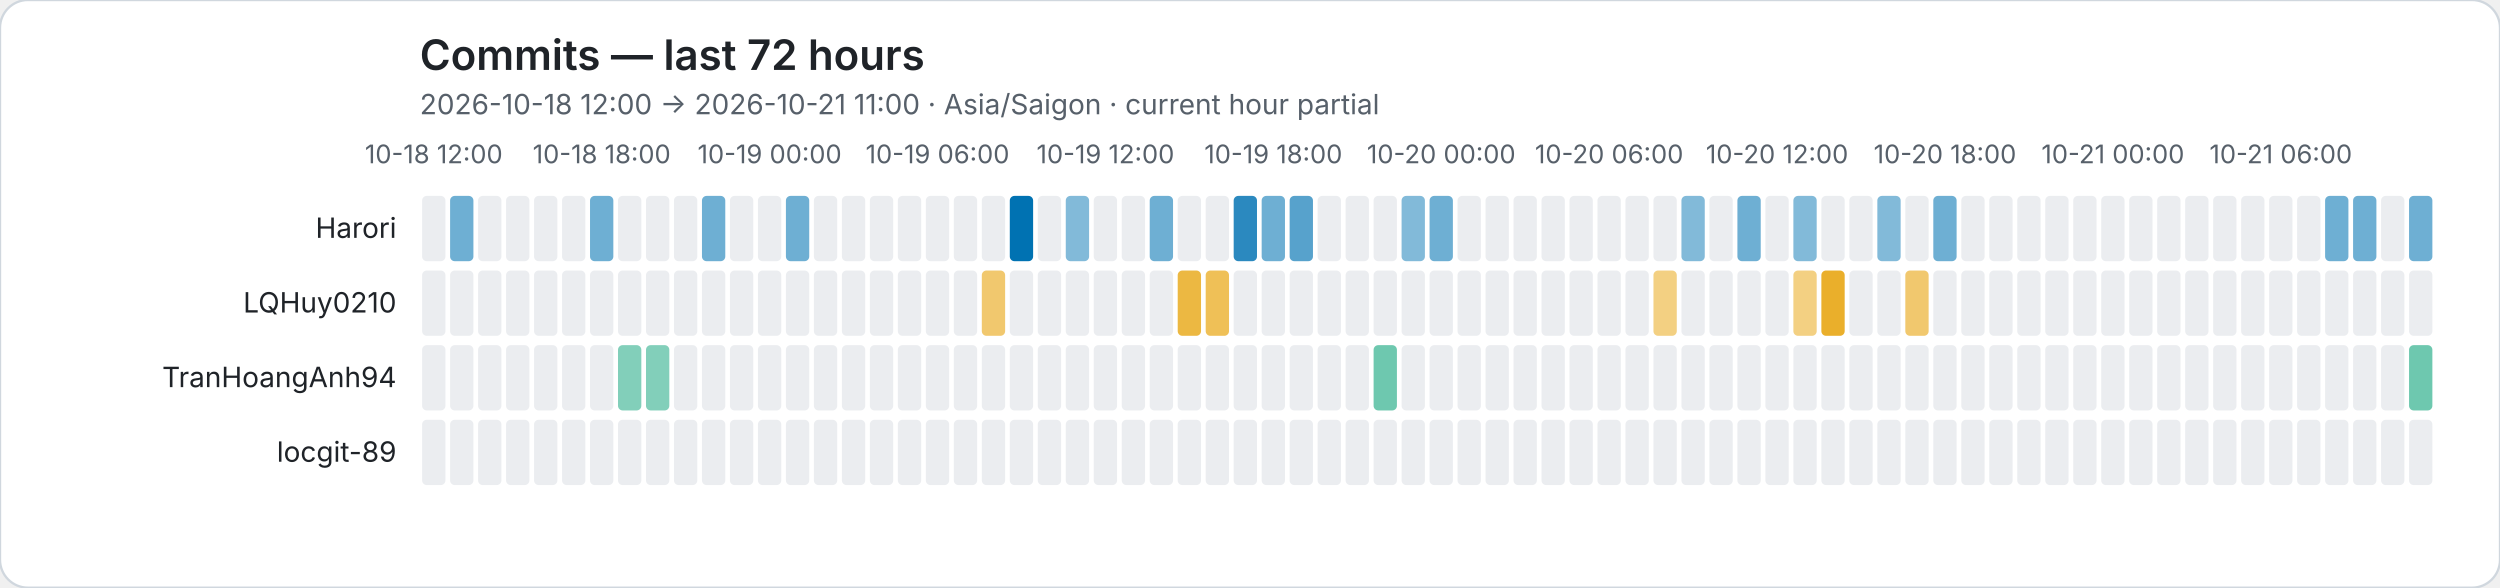
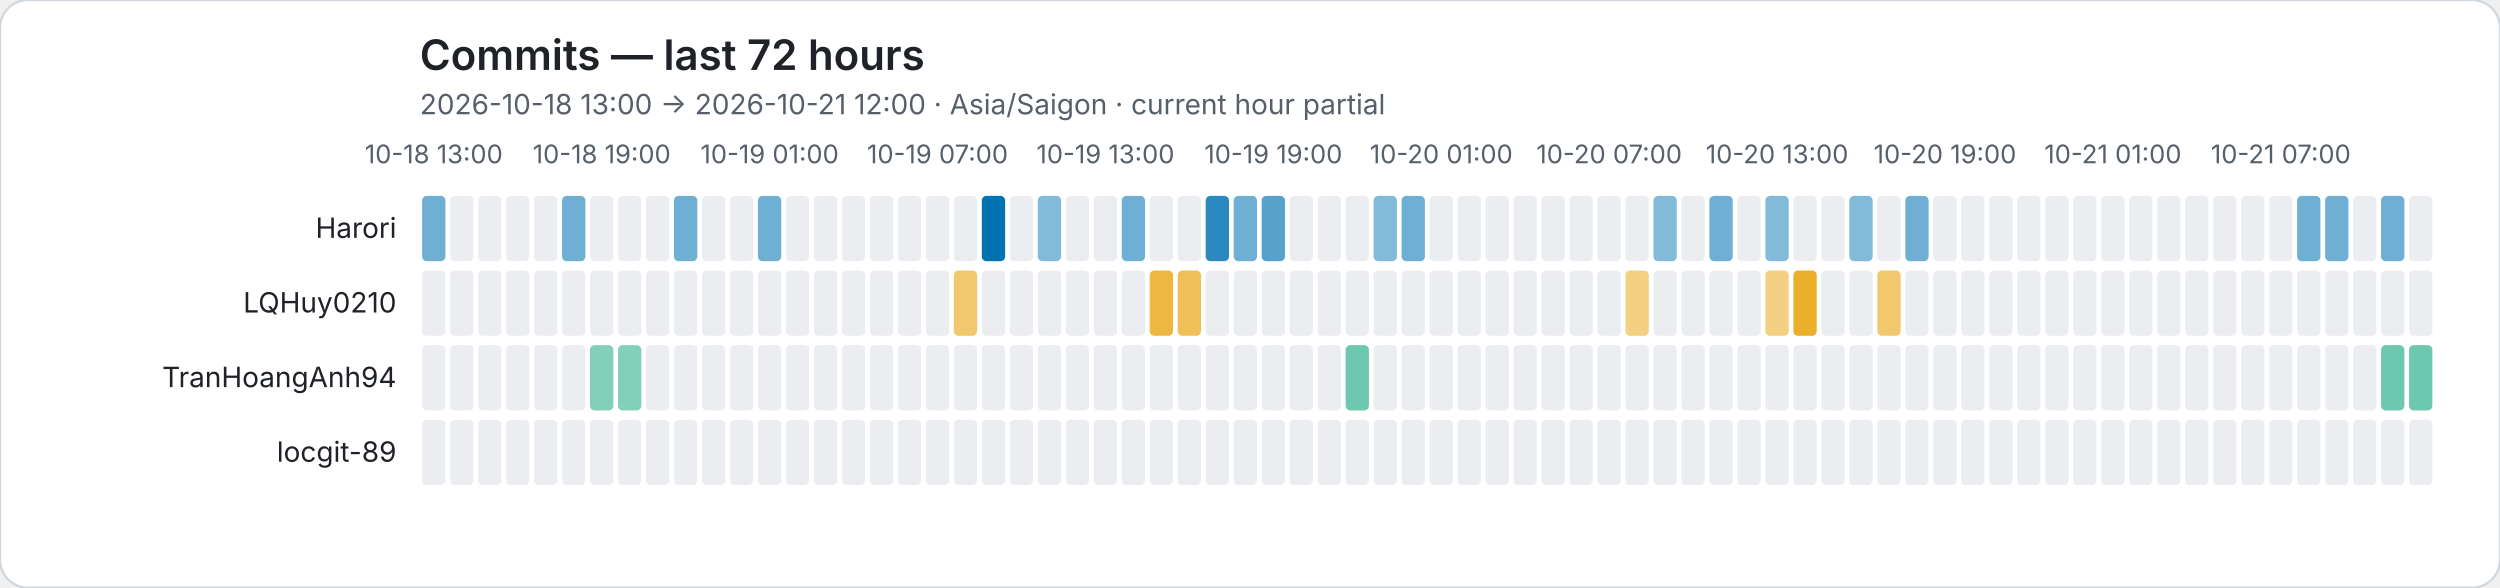
<svg xmlns="http://www.w3.org/2000/svg" role="img" viewBox="0 0 1072 252">
  <rect width="1072" height="252" rx="12" fill="#ffffff" stroke="#d0d7de" />
  <style>text{font-family:system-ui,-apple-system,BlinkMacSystemFont,"Segoe UI",sans-serif}.axis{fill:#57606a;font-size:11px}.heading{fill:#1f2328;font-size:18px;font-weight:600}.subheading{fill:#57606a;font-size:12px}.name{fill:#1f2328;font-size:12px}</style>
  <text class="heading" x="180" y="30">Commits — last 72 hours</text>
-   <text class="subheading" x="180" y="49">2026-10-18 12:00 → 2026-10-21 11:00 · Asia/Saigon · current hour partial</text>
-   <text class="axis" x="186" y="70" text-anchor="middle">10-18 12:00</text>
-   <text class="axis" x="258" y="70" text-anchor="middle">10-18 18:00</text>
-   <text class="axis" x="330" y="70" text-anchor="middle">10-19 00:00</text>
-   <text class="axis" x="402" y="70" text-anchor="middle">10-19 06:00</text>
-   <text class="axis" x="474" y="70" text-anchor="middle">10-19 12:00</text>
-   <text class="axis" x="546" y="70" text-anchor="middle">10-19 18:00</text>
-   <text class="axis" x="618" y="70" text-anchor="middle">10-20 00:00</text>
-   <text class="axis" x="690" y="70" text-anchor="middle">10-20 06:00</text>
-   <text class="axis" x="762" y="70" text-anchor="middle">10-20 12:00</text>
-   <text class="axis" x="834" y="70" text-anchor="middle">10-20 18:00</text>
-   <text class="axis" x="906" y="70" text-anchor="middle">10-21 00:00</text>
-   <text class="axis" x="978" y="70" text-anchor="middle">10-21 06:00</text>
+   <text class="subheading" x="180" y="49">2026-10-18 13:00 → 2026-10-21 12:00 · Asia/Saigon · current hour partial</text>
+   <text class="axis" x="186" y="70" text-anchor="middle">10-18 13:00</text>
+   <text class="axis" x="258" y="70" text-anchor="middle">10-18 19:00</text>
+   <text class="axis" x="330" y="70" text-anchor="middle">10-19 01:00</text>
+   <text class="axis" x="402" y="70" text-anchor="middle">10-19 07:00</text>
+   <text class="axis" x="474" y="70" text-anchor="middle">10-19 13:00</text>
+   <text class="axis" x="546" y="70" text-anchor="middle">10-19 19:00</text>
+   <text class="axis" x="618" y="70" text-anchor="middle">10-20 01:00</text>
+   <text class="axis" x="690" y="70" text-anchor="middle">10-20 07:00</text>
+   <text class="axis" x="762" y="70" text-anchor="middle">10-20 13:00</text>
+   <text class="axis" x="834" y="70" text-anchor="middle">10-20 19:00</text>
+   <text class="axis" x="906" y="70" text-anchor="middle">10-21 01:00</text>
+   <text class="axis" x="978" y="70" text-anchor="middle">10-21 07:00</text>
  <text class="name" x="170" y="102" text-anchor="end">Harori</text>
-   <rect data-hour="0" x="181" y="84" width="10" height="28" rx="2" fill="#ebedf0" />
-   <rect data-hour="1" x="193" y="84" width="10" height="28" rx="2" fill="rgba(0, 114, 178, 0.57)" />
+   <rect data-hour="0" x="181" y="84" width="10" height="28" rx="2" fill="rgba(0, 114, 178, 0.57)" />
+   <rect data-hour="1" x="193" y="84" width="10" height="28" rx="2" fill="#ebedf0" />
  <rect data-hour="2" x="205" y="84" width="10" height="28" rx="2" fill="#ebedf0" />
  <rect data-hour="3" x="217" y="84" width="10" height="28" rx="2" fill="#ebedf0" />
  <rect data-hour="4" x="229" y="84" width="10" height="28" rx="2" fill="#ebedf0" />
-   <rect data-hour="5" x="241" y="84" width="10" height="28" rx="2" fill="#ebedf0" />
-   <rect data-hour="6" x="253" y="84" width="10" height="28" rx="2" fill="rgba(0, 114, 178, 0.57)" />
+   <rect data-hour="5" x="241" y="84" width="10" height="28" rx="2" fill="rgba(0, 114, 178, 0.57)" />
+   <rect data-hour="6" x="253" y="84" width="10" height="28" rx="2" fill="#ebedf0" />
  <rect data-hour="7" x="265" y="84" width="10" height="28" rx="2" fill="#ebedf0" />
  <rect data-hour="8" x="277" y="84" width="10" height="28" rx="2" fill="#ebedf0" />
-   <rect data-hour="9" x="289" y="84" width="10" height="28" rx="2" fill="#ebedf0" />
-   <rect data-hour="10" x="301" y="84" width="10" height="28" rx="2" fill="rgba(0, 114, 178, 0.57)" />
+   <rect data-hour="9" x="289" y="84" width="10" height="28" rx="2" fill="rgba(0, 114, 178, 0.57)" />
+   <rect data-hour="10" x="301" y="84" width="10" height="28" rx="2" fill="#ebedf0" />
  <rect data-hour="11" x="313" y="84" width="10" height="28" rx="2" fill="#ebedf0" />
-   <rect data-hour="12" x="325" y="84" width="10" height="28" rx="2" fill="#ebedf0" />
-   <rect data-hour="13" x="337" y="84" width="10" height="28" rx="2" fill="rgba(0, 114, 178, 0.57)" />
+   <rect data-hour="12" x="325" y="84" width="10" height="28" rx="2" fill="rgba(0, 114, 178, 0.57)" />
+   <rect data-hour="13" x="337" y="84" width="10" height="28" rx="2" fill="#ebedf0" />
  <rect data-hour="14" x="349" y="84" width="10" height="28" rx="2" fill="#ebedf0" />
  <rect data-hour="15" x="361" y="84" width="10" height="28" rx="2" fill="#ebedf0" />
  <rect data-hour="16" x="373" y="84" width="10" height="28" rx="2" fill="#ebedf0" />
  <rect data-hour="17" x="385" y="84" width="10" height="28" rx="2" fill="#ebedf0" />
  <rect data-hour="18" x="397" y="84" width="10" height="28" rx="2" fill="#ebedf0" />
  <rect data-hour="19" x="409" y="84" width="10" height="28" rx="2" fill="#ebedf0" />
-   <rect data-hour="20" x="421" y="84" width="10" height="28" rx="2" fill="#ebedf0" />
-   <rect data-hour="21" x="433" y="84" width="10" height="28" rx="2" fill="rgba(0, 114, 178, 1.00)" />
-   <rect data-hour="22" x="445" y="84" width="10" height="28" rx="2" fill="#ebedf0" />
-   <rect data-hour="23" x="457" y="84" width="10" height="28" rx="2" fill="rgba(0, 114, 178, 0.49)" />
+   <rect data-hour="20" x="421" y="84" width="10" height="28" rx="2" fill="rgba(0, 114, 178, 1.00)" />
+   <rect data-hour="21" x="433" y="84" width="10" height="28" rx="2" fill="#ebedf0" />
+   <rect data-hour="22" x="445" y="84" width="10" height="28" rx="2" fill="rgba(0, 114, 178, 0.49)" />
+   <rect data-hour="23" x="457" y="84" width="10" height="28" rx="2" fill="#ebedf0" />
  <rect data-hour="24" x="469" y="84" width="10" height="28" rx="2" fill="#ebedf0" />
-   <rect data-hour="25" x="481" y="84" width="10" height="28" rx="2" fill="#ebedf0" />
-   <rect data-hour="26" x="493" y="84" width="10" height="28" rx="2" fill="rgba(0, 114, 178, 0.57)" />
+   <rect data-hour="25" x="481" y="84" width="10" height="28" rx="2" fill="rgba(0, 114, 178, 0.57)" />
+   <rect data-hour="26" x="493" y="84" width="10" height="28" rx="2" fill="#ebedf0" />
  <rect data-hour="27" x="505" y="84" width="10" height="28" rx="2" fill="#ebedf0" />
-   <rect data-hour="28" x="517" y="84" width="10" height="28" rx="2" fill="#ebedf0" />
-   <rect data-hour="29" x="529" y="84" width="10" height="28" rx="2" fill="rgba(0, 114, 178, 0.83)" />
-   <rect data-hour="30" x="541" y="84" width="10" height="28" rx="2" fill="rgba(0, 114, 178, 0.57)" />
-   <rect data-hour="31" x="553" y="84" width="10" height="28" rx="2" fill="rgba(0, 114, 178, 0.66)" />
+   <rect data-hour="28" x="517" y="84" width="10" height="28" rx="2" fill="rgba(0, 114, 178, 0.83)" />
+   <rect data-hour="29" x="529" y="84" width="10" height="28" rx="2" fill="rgba(0, 114, 178, 0.57)" />
+   <rect data-hour="30" x="541" y="84" width="10" height="28" rx="2" fill="rgba(0, 114, 178, 0.66)" />
+   <rect data-hour="31" x="553" y="84" width="10" height="28" rx="2" fill="#ebedf0" />
  <rect data-hour="32" x="565" y="84" width="10" height="28" rx="2" fill="#ebedf0" />
  <rect data-hour="33" x="577" y="84" width="10" height="28" rx="2" fill="#ebedf0" />
-   <rect data-hour="34" x="589" y="84" width="10" height="28" rx="2" fill="#ebedf0" />
-   <rect data-hour="35" x="601" y="84" width="10" height="28" rx="2" fill="rgba(0, 114, 178, 0.49)" />
-   <rect data-hour="36" x="613" y="84" width="10" height="28" rx="2" fill="rgba(0, 114, 178, 0.57)" />
+   <rect data-hour="34" x="589" y="84" width="10" height="28" rx="2" fill="rgba(0, 114, 178, 0.49)" />
+   <rect data-hour="35" x="601" y="84" width="10" height="28" rx="2" fill="rgba(0, 114, 178, 0.57)" />
+   <rect data-hour="36" x="613" y="84" width="10" height="28" rx="2" fill="#ebedf0" />
  <rect data-hour="37" x="625" y="84" width="10" height="28" rx="2" fill="#ebedf0" />
  <rect data-hour="38" x="637" y="84" width="10" height="28" rx="2" fill="#ebedf0" />
  <rect data-hour="39" x="649" y="84" width="10" height="28" rx="2" fill="#ebedf0" />
  <rect data-hour="40" x="661" y="84" width="10" height="28" rx="2" fill="#ebedf0" />
  <rect data-hour="41" x="673" y="84" width="10" height="28" rx="2" fill="#ebedf0" />
  <rect data-hour="42" x="685" y="84" width="10" height="28" rx="2" fill="#ebedf0" />
  <rect data-hour="43" x="697" y="84" width="10" height="28" rx="2" fill="#ebedf0" />
-   <rect data-hour="44" x="709" y="84" width="10" height="28" rx="2" fill="#ebedf0" />
-   <rect data-hour="45" x="721" y="84" width="10" height="28" rx="2" fill="rgba(0, 114, 178, 0.49)" />
-   <rect data-hour="46" x="733" y="84" width="10" height="28" rx="2" fill="#ebedf0" />
-   <rect data-hour="47" x="745" y="84" width="10" height="28" rx="2" fill="rgba(0, 114, 178, 0.57)" />
-   <rect data-hour="48" x="757" y="84" width="10" height="28" rx="2" fill="#ebedf0" />
-   <rect data-hour="49" x="769" y="84" width="10" height="28" rx="2" fill="rgba(0, 114, 178, 0.49)" />
+   <rect data-hour="44" x="709" y="84" width="10" height="28" rx="2" fill="rgba(0, 114, 178, 0.49)" />
+   <rect data-hour="45" x="721" y="84" width="10" height="28" rx="2" fill="#ebedf0" />
+   <rect data-hour="46" x="733" y="84" width="10" height="28" rx="2" fill="rgba(0, 114, 178, 0.57)" />
+   <rect data-hour="47" x="745" y="84" width="10" height="28" rx="2" fill="#ebedf0" />
+   <rect data-hour="48" x="757" y="84" width="10" height="28" rx="2" fill="rgba(0, 114, 178, 0.49)" />
+   <rect data-hour="49" x="769" y="84" width="10" height="28" rx="2" fill="#ebedf0" />
  <rect data-hour="50" x="781" y="84" width="10" height="28" rx="2" fill="#ebedf0" />
-   <rect data-hour="51" x="793" y="84" width="10" height="28" rx="2" fill="#ebedf0" />
-   <rect data-hour="52" x="805" y="84" width="10" height="28" rx="2" fill="rgba(0, 114, 178, 0.49)" />
-   <rect data-hour="53" x="817" y="84" width="10" height="28" rx="2" fill="#ebedf0" />
-   <rect data-hour="54" x="829" y="84" width="10" height="28" rx="2" fill="rgba(0, 114, 178, 0.57)" />
+   <rect data-hour="51" x="793" y="84" width="10" height="28" rx="2" fill="rgba(0, 114, 178, 0.49)" />
+   <rect data-hour="52" x="805" y="84" width="10" height="28" rx="2" fill="#ebedf0" />
+   <rect data-hour="53" x="817" y="84" width="10" height="28" rx="2" fill="rgba(0, 114, 178, 0.57)" />
+   <rect data-hour="54" x="829" y="84" width="10" height="28" rx="2" fill="#ebedf0" />
  <rect data-hour="55" x="841" y="84" width="10" height="28" rx="2" fill="#ebedf0" />
  <rect data-hour="56" x="853" y="84" width="10" height="28" rx="2" fill="#ebedf0" />
  <rect data-hour="57" x="865" y="84" width="10" height="28" rx="2" fill="#ebedf0" />
  <rect data-hour="58" x="877" y="84" width="10" height="28" rx="2" fill="#ebedf0" />
  <rect data-hour="59" x="889" y="84" width="10" height="28" rx="2" fill="#ebedf0" />
  <rect data-hour="60" x="901" y="84" width="10" height="28" rx="2" fill="#ebedf0" />
  <rect data-hour="61" x="913" y="84" width="10" height="28" rx="2" fill="#ebedf0" />
  <rect data-hour="62" x="925" y="84" width="10" height="28" rx="2" fill="#ebedf0" />
  <rect data-hour="63" x="937" y="84" width="10" height="28" rx="2" fill="#ebedf0" />
  <rect data-hour="64" x="949" y="84" width="10" height="28" rx="2" fill="#ebedf0" />
  <rect data-hour="65" x="961" y="84" width="10" height="28" rx="2" fill="#ebedf0" />
  <rect data-hour="66" x="973" y="84" width="10" height="28" rx="2" fill="#ebedf0" />
-   <rect data-hour="67" x="985" y="84" width="10" height="28" rx="2" fill="#ebedf0" />
+   <rect data-hour="67" x="985" y="84" width="10" height="28" rx="2" fill="rgba(0, 114, 178, 0.57)" />
  <rect data-hour="68" x="997" y="84" width="10" height="28" rx="2" fill="rgba(0, 114, 178, 0.57)" />
-   <rect data-hour="69" x="1009" y="84" width="10" height="28" rx="2" fill="rgba(0, 114, 178, 0.57)" />
-   <rect data-hour="70" x="1021" y="84" width="10" height="28" rx="2" fill="#ebedf0" />
-   <rect data-hour="71" x="1033" y="84" width="10" height="28" rx="2" fill="rgba(0, 114, 178, 0.57)" />
+   <rect data-hour="69" x="1009" y="84" width="10" height="28" rx="2" fill="#ebedf0" />
+   <rect data-hour="70" x="1021" y="84" width="10" height="28" rx="2" fill="rgba(0, 114, 178, 0.57)" />
+   <rect data-hour="71" x="1033" y="84" width="10" height="28" rx="2" fill="#ebedf0" />
  <text class="name" x="170" y="134" text-anchor="end">LQHuy0210</text>
  <rect data-hour="0" x="181" y="116" width="10" height="28" rx="2" fill="#ebedf0" />
  <rect data-hour="1" x="193" y="116" width="10" height="28" rx="2" fill="#ebedf0" />
  <rect data-hour="2" x="205" y="116" width="10" height="28" rx="2" fill="#ebedf0" />
  <rect data-hour="3" x="217" y="116" width="10" height="28" rx="2" fill="#ebedf0" />
  <rect data-hour="4" x="229" y="116" width="10" height="28" rx="2" fill="#ebedf0" />
  <rect data-hour="5" x="241" y="116" width="10" height="28" rx="2" fill="#ebedf0" />
  <rect data-hour="6" x="253" y="116" width="10" height="28" rx="2" fill="#ebedf0" />
  <rect data-hour="7" x="265" y="116" width="10" height="28" rx="2" fill="#ebedf0" />
  <rect data-hour="8" x="277" y="116" width="10" height="28" rx="2" fill="#ebedf0" />
  <rect data-hour="9" x="289" y="116" width="10" height="28" rx="2" fill="#ebedf0" />
  <rect data-hour="10" x="301" y="116" width="10" height="28" rx="2" fill="#ebedf0" />
  <rect data-hour="11" x="313" y="116" width="10" height="28" rx="2" fill="#ebedf0" />
  <rect data-hour="12" x="325" y="116" width="10" height="28" rx="2" fill="#ebedf0" />
  <rect data-hour="13" x="337" y="116" width="10" height="28" rx="2" fill="#ebedf0" />
  <rect data-hour="14" x="349" y="116" width="10" height="28" rx="2" fill="#ebedf0" />
  <rect data-hour="15" x="361" y="116" width="10" height="28" rx="2" fill="#ebedf0" />
  <rect data-hour="16" x="373" y="116" width="10" height="28" rx="2" fill="#ebedf0" />
  <rect data-hour="17" x="385" y="116" width="10" height="28" rx="2" fill="#ebedf0" />
  <rect data-hour="18" x="397" y="116" width="10" height="28" rx="2" fill="#ebedf0" />
-   <rect data-hour="19" x="409" y="116" width="10" height="28" rx="2" fill="#ebedf0" />
-   <rect data-hour="20" x="421" y="116" width="10" height="28" rx="2" fill="rgba(230, 159, 0, 0.57)" />
+   <rect data-hour="19" x="409" y="116" width="10" height="28" rx="2" fill="rgba(230, 159, 0, 0.57)" />
+   <rect data-hour="20" x="421" y="116" width="10" height="28" rx="2" fill="#ebedf0" />
  <rect data-hour="21" x="433" y="116" width="10" height="28" rx="2" fill="#ebedf0" />
  <rect data-hour="22" x="445" y="116" width="10" height="28" rx="2" fill="#ebedf0" />
  <rect data-hour="23" x="457" y="116" width="10" height="28" rx="2" fill="#ebedf0" />
  <rect data-hour="24" x="469" y="116" width="10" height="28" rx="2" fill="#ebedf0" />
  <rect data-hour="25" x="481" y="116" width="10" height="28" rx="2" fill="#ebedf0" />
-   <rect data-hour="26" x="493" y="116" width="10" height="28" rx="2" fill="#ebedf0" />
-   <rect data-hour="27" x="505" y="116" width="10" height="28" rx="2" fill="rgba(230, 159, 0, 0.74)" />
-   <rect data-hour="28" x="517" y="116" width="10" height="28" rx="2" fill="rgba(230, 159, 0, 0.66)" />
+   <rect data-hour="26" x="493" y="116" width="10" height="28" rx="2" fill="rgba(230, 159, 0, 0.74)" />
+   <rect data-hour="27" x="505" y="116" width="10" height="28" rx="2" fill="rgba(230, 159, 0, 0.66)" />
+   <rect data-hour="28" x="517" y="116" width="10" height="28" rx="2" fill="#ebedf0" />
  <rect data-hour="29" x="529" y="116" width="10" height="28" rx="2" fill="#ebedf0" />
  <rect data-hour="30" x="541" y="116" width="10" height="28" rx="2" fill="#ebedf0" />
  <rect data-hour="31" x="553" y="116" width="10" height="28" rx="2" fill="#ebedf0" />
  <rect data-hour="32" x="565" y="116" width="10" height="28" rx="2" fill="#ebedf0" />
  <rect data-hour="33" x="577" y="116" width="10" height="28" rx="2" fill="#ebedf0" />
  <rect data-hour="34" x="589" y="116" width="10" height="28" rx="2" fill="#ebedf0" />
  <rect data-hour="35" x="601" y="116" width="10" height="28" rx="2" fill="#ebedf0" />
  <rect data-hour="36" x="613" y="116" width="10" height="28" rx="2" fill="#ebedf0" />
  <rect data-hour="37" x="625" y="116" width="10" height="28" rx="2" fill="#ebedf0" />
  <rect data-hour="38" x="637" y="116" width="10" height="28" rx="2" fill="#ebedf0" />
  <rect data-hour="39" x="649" y="116" width="10" height="28" rx="2" fill="#ebedf0" />
  <rect data-hour="40" x="661" y="116" width="10" height="28" rx="2" fill="#ebedf0" />
  <rect data-hour="41" x="673" y="116" width="10" height="28" rx="2" fill="#ebedf0" />
  <rect data-hour="42" x="685" y="116" width="10" height="28" rx="2" fill="#ebedf0" />
-   <rect data-hour="43" x="697" y="116" width="10" height="28" rx="2" fill="#ebedf0" />
-   <rect data-hour="44" x="709" y="116" width="10" height="28" rx="2" fill="rgba(230, 159, 0, 0.49)" />
+   <rect data-hour="43" x="697" y="116" width="10" height="28" rx="2" fill="rgba(230, 159, 0, 0.49)" />
+   <rect data-hour="44" x="709" y="116" width="10" height="28" rx="2" fill="#ebedf0" />
  <rect data-hour="45" x="721" y="116" width="10" height="28" rx="2" fill="#ebedf0" />
  <rect data-hour="46" x="733" y="116" width="10" height="28" rx="2" fill="#ebedf0" />
  <rect data-hour="47" x="745" y="116" width="10" height="28" rx="2" fill="#ebedf0" />
-   <rect data-hour="48" x="757" y="116" width="10" height="28" rx="2" fill="#ebedf0" />
-   <rect data-hour="49" x="769" y="116" width="10" height="28" rx="2" fill="rgba(230, 159, 0, 0.49)" />
-   <rect data-hour="50" x="781" y="116" width="10" height="28" rx="2" fill="rgba(230, 159, 0, 0.83)" />
+   <rect data-hour="48" x="757" y="116" width="10" height="28" rx="2" fill="rgba(230, 159, 0, 0.49)" />
+   <rect data-hour="49" x="769" y="116" width="10" height="28" rx="2" fill="rgba(230, 159, 0, 0.83)" />
+   <rect data-hour="50" x="781" y="116" width="10" height="28" rx="2" fill="#ebedf0" />
  <rect data-hour="51" x="793" y="116" width="10" height="28" rx="2" fill="#ebedf0" />
-   <rect data-hour="52" x="805" y="116" width="10" height="28" rx="2" fill="#ebedf0" />
-   <rect data-hour="53" x="817" y="116" width="10" height="28" rx="2" fill="rgba(230, 159, 0, 0.57)" />
+   <rect data-hour="52" x="805" y="116" width="10" height="28" rx="2" fill="rgba(230, 159, 0, 0.57)" />
+   <rect data-hour="53" x="817" y="116" width="10" height="28" rx="2" fill="#ebedf0" />
  <rect data-hour="54" x="829" y="116" width="10" height="28" rx="2" fill="#ebedf0" />
  <rect data-hour="55" x="841" y="116" width="10" height="28" rx="2" fill="#ebedf0" />
  <rect data-hour="56" x="853" y="116" width="10" height="28" rx="2" fill="#ebedf0" />
  <rect data-hour="57" x="865" y="116" width="10" height="28" rx="2" fill="#ebedf0" />
  <rect data-hour="58" x="877" y="116" width="10" height="28" rx="2" fill="#ebedf0" />
  <rect data-hour="59" x="889" y="116" width="10" height="28" rx="2" fill="#ebedf0" />
  <rect data-hour="60" x="901" y="116" width="10" height="28" rx="2" fill="#ebedf0" />
  <rect data-hour="61" x="913" y="116" width="10" height="28" rx="2" fill="#ebedf0" />
  <rect data-hour="62" x="925" y="116" width="10" height="28" rx="2" fill="#ebedf0" />
  <rect data-hour="63" x="937" y="116" width="10" height="28" rx="2" fill="#ebedf0" />
  <rect data-hour="64" x="949" y="116" width="10" height="28" rx="2" fill="#ebedf0" />
  <rect data-hour="65" x="961" y="116" width="10" height="28" rx="2" fill="#ebedf0" />
  <rect data-hour="66" x="973" y="116" width="10" height="28" rx="2" fill="#ebedf0" />
  <rect data-hour="67" x="985" y="116" width="10" height="28" rx="2" fill="#ebedf0" />
  <rect data-hour="68" x="997" y="116" width="10" height="28" rx="2" fill="#ebedf0" />
  <rect data-hour="69" x="1009" y="116" width="10" height="28" rx="2" fill="#ebedf0" />
  <rect data-hour="70" x="1021" y="116" width="10" height="28" rx="2" fill="#ebedf0" />
  <rect data-hour="71" x="1033" y="116" width="10" height="28" rx="2" fill="#ebedf0" />
  <text class="name" x="170" y="166" text-anchor="end">TranHoangAnh94</text>
  <rect data-hour="0" x="181" y="148" width="10" height="28" rx="2" fill="#ebedf0" />
  <rect data-hour="1" x="193" y="148" width="10" height="28" rx="2" fill="#ebedf0" />
  <rect data-hour="2" x="205" y="148" width="10" height="28" rx="2" fill="#ebedf0" />
  <rect data-hour="3" x="217" y="148" width="10" height="28" rx="2" fill="#ebedf0" />
  <rect data-hour="4" x="229" y="148" width="10" height="28" rx="2" fill="#ebedf0" />
  <rect data-hour="5" x="241" y="148" width="10" height="28" rx="2" fill="#ebedf0" />
-   <rect data-hour="6" x="253" y="148" width="10" height="28" rx="2" fill="#ebedf0" />
+   <rect data-hour="6" x="253" y="148" width="10" height="28" rx="2" fill="rgba(0, 158, 115, 0.49)" />
  <rect data-hour="7" x="265" y="148" width="10" height="28" rx="2" fill="rgba(0, 158, 115, 0.49)" />
-   <rect data-hour="8" x="277" y="148" width="10" height="28" rx="2" fill="rgba(0, 158, 115, 0.49)" />
+   <rect data-hour="8" x="277" y="148" width="10" height="28" rx="2" fill="#ebedf0" />
  <rect data-hour="9" x="289" y="148" width="10" height="28" rx="2" fill="#ebedf0" />
  <rect data-hour="10" x="301" y="148" width="10" height="28" rx="2" fill="#ebedf0" />
  <rect data-hour="11" x="313" y="148" width="10" height="28" rx="2" fill="#ebedf0" />
  <rect data-hour="12" x="325" y="148" width="10" height="28" rx="2" fill="#ebedf0" />
  <rect data-hour="13" x="337" y="148" width="10" height="28" rx="2" fill="#ebedf0" />
  <rect data-hour="14" x="349" y="148" width="10" height="28" rx="2" fill="#ebedf0" />
  <rect data-hour="15" x="361" y="148" width="10" height="28" rx="2" fill="#ebedf0" />
  <rect data-hour="16" x="373" y="148" width="10" height="28" rx="2" fill="#ebedf0" />
  <rect data-hour="17" x="385" y="148" width="10" height="28" rx="2" fill="#ebedf0" />
  <rect data-hour="18" x="397" y="148" width="10" height="28" rx="2" fill="#ebedf0" />
  <rect data-hour="19" x="409" y="148" width="10" height="28" rx="2" fill="#ebedf0" />
  <rect data-hour="20" x="421" y="148" width="10" height="28" rx="2" fill="#ebedf0" />
  <rect data-hour="21" x="433" y="148" width="10" height="28" rx="2" fill="#ebedf0" />
  <rect data-hour="22" x="445" y="148" width="10" height="28" rx="2" fill="#ebedf0" />
  <rect data-hour="23" x="457" y="148" width="10" height="28" rx="2" fill="#ebedf0" />
  <rect data-hour="24" x="469" y="148" width="10" height="28" rx="2" fill="#ebedf0" />
  <rect data-hour="25" x="481" y="148" width="10" height="28" rx="2" fill="#ebedf0" />
  <rect data-hour="26" x="493" y="148" width="10" height="28" rx="2" fill="#ebedf0" />
  <rect data-hour="27" x="505" y="148" width="10" height="28" rx="2" fill="#ebedf0" />
  <rect data-hour="28" x="517" y="148" width="10" height="28" rx="2" fill="#ebedf0" />
  <rect data-hour="29" x="529" y="148" width="10" height="28" rx="2" fill="#ebedf0" />
  <rect data-hour="30" x="541" y="148" width="10" height="28" rx="2" fill="#ebedf0" />
  <rect data-hour="31" x="553" y="148" width="10" height="28" rx="2" fill="#ebedf0" />
  <rect data-hour="32" x="565" y="148" width="10" height="28" rx="2" fill="#ebedf0" />
-   <rect data-hour="33" x="577" y="148" width="10" height="28" rx="2" fill="#ebedf0" />
-   <rect data-hour="34" x="589" y="148" width="10" height="28" rx="2" fill="rgba(0, 158, 115, 0.57)" />
+   <rect data-hour="33" x="577" y="148" width="10" height="28" rx="2" fill="rgba(0, 158, 115, 0.57)" />
+   <rect data-hour="34" x="589" y="148" width="10" height="28" rx="2" fill="#ebedf0" />
  <rect data-hour="35" x="601" y="148" width="10" height="28" rx="2" fill="#ebedf0" />
  <rect data-hour="36" x="613" y="148" width="10" height="28" rx="2" fill="#ebedf0" />
  <rect data-hour="37" x="625" y="148" width="10" height="28" rx="2" fill="#ebedf0" />
  <rect data-hour="38" x="637" y="148" width="10" height="28" rx="2" fill="#ebedf0" />
  <rect data-hour="39" x="649" y="148" width="10" height="28" rx="2" fill="#ebedf0" />
  <rect data-hour="40" x="661" y="148" width="10" height="28" rx="2" fill="#ebedf0" />
  <rect data-hour="41" x="673" y="148" width="10" height="28" rx="2" fill="#ebedf0" />
  <rect data-hour="42" x="685" y="148" width="10" height="28" rx="2" fill="#ebedf0" />
  <rect data-hour="43" x="697" y="148" width="10" height="28" rx="2" fill="#ebedf0" />
  <rect data-hour="44" x="709" y="148" width="10" height="28" rx="2" fill="#ebedf0" />
  <rect data-hour="45" x="721" y="148" width="10" height="28" rx="2" fill="#ebedf0" />
  <rect data-hour="46" x="733" y="148" width="10" height="28" rx="2" fill="#ebedf0" />
  <rect data-hour="47" x="745" y="148" width="10" height="28" rx="2" fill="#ebedf0" />
  <rect data-hour="48" x="757" y="148" width="10" height="28" rx="2" fill="#ebedf0" />
  <rect data-hour="49" x="769" y="148" width="10" height="28" rx="2" fill="#ebedf0" />
  <rect data-hour="50" x="781" y="148" width="10" height="28" rx="2" fill="#ebedf0" />
  <rect data-hour="51" x="793" y="148" width="10" height="28" rx="2" fill="#ebedf0" />
  <rect data-hour="52" x="805" y="148" width="10" height="28" rx="2" fill="#ebedf0" />
  <rect data-hour="53" x="817" y="148" width="10" height="28" rx="2" fill="#ebedf0" />
  <rect data-hour="54" x="829" y="148" width="10" height="28" rx="2" fill="#ebedf0" />
  <rect data-hour="55" x="841" y="148" width="10" height="28" rx="2" fill="#ebedf0" />
  <rect data-hour="56" x="853" y="148" width="10" height="28" rx="2" fill="#ebedf0" />
  <rect data-hour="57" x="865" y="148" width="10" height="28" rx="2" fill="#ebedf0" />
  <rect data-hour="58" x="877" y="148" width="10" height="28" rx="2" fill="#ebedf0" />
  <rect data-hour="59" x="889" y="148" width="10" height="28" rx="2" fill="#ebedf0" />
  <rect data-hour="60" x="901" y="148" width="10" height="28" rx="2" fill="#ebedf0" />
  <rect data-hour="61" x="913" y="148" width="10" height="28" rx="2" fill="#ebedf0" />
  <rect data-hour="62" x="925" y="148" width="10" height="28" rx="2" fill="#ebedf0" />
  <rect data-hour="63" x="937" y="148" width="10" height="28" rx="2" fill="#ebedf0" />
  <rect data-hour="64" x="949" y="148" width="10" height="28" rx="2" fill="#ebedf0" />
  <rect data-hour="65" x="961" y="148" width="10" height="28" rx="2" fill="#ebedf0" />
  <rect data-hour="66" x="973" y="148" width="10" height="28" rx="2" fill="#ebedf0" />
  <rect data-hour="67" x="985" y="148" width="10" height="28" rx="2" fill="#ebedf0" />
  <rect data-hour="68" x="997" y="148" width="10" height="28" rx="2" fill="#ebedf0" />
  <rect data-hour="69" x="1009" y="148" width="10" height="28" rx="2" fill="#ebedf0" />
-   <rect data-hour="70" x="1021" y="148" width="10" height="28" rx="2" fill="#ebedf0" />
+   <rect data-hour="70" x="1021" y="148" width="10" height="28" rx="2" fill="rgba(0, 158, 115, 0.57)" />
  <rect data-hour="71" x="1033" y="148" width="10" height="28" rx="2" fill="rgba(0, 158, 115, 0.57)" />
  <text class="name" x="170" y="198" text-anchor="end">locgit-89</text>
  <rect data-hour="0" x="181" y="180" width="10" height="28" rx="2" fill="#ebedf0" />
  <rect data-hour="1" x="193" y="180" width="10" height="28" rx="2" fill="#ebedf0" />
  <rect data-hour="2" x="205" y="180" width="10" height="28" rx="2" fill="#ebedf0" />
  <rect data-hour="3" x="217" y="180" width="10" height="28" rx="2" fill="#ebedf0" />
  <rect data-hour="4" x="229" y="180" width="10" height="28" rx="2" fill="#ebedf0" />
  <rect data-hour="5" x="241" y="180" width="10" height="28" rx="2" fill="#ebedf0" />
  <rect data-hour="6" x="253" y="180" width="10" height="28" rx="2" fill="#ebedf0" />
  <rect data-hour="7" x="265" y="180" width="10" height="28" rx="2" fill="#ebedf0" />
  <rect data-hour="8" x="277" y="180" width="10" height="28" rx="2" fill="#ebedf0" />
  <rect data-hour="9" x="289" y="180" width="10" height="28" rx="2" fill="#ebedf0" />
  <rect data-hour="10" x="301" y="180" width="10" height="28" rx="2" fill="#ebedf0" />
  <rect data-hour="11" x="313" y="180" width="10" height="28" rx="2" fill="#ebedf0" />
  <rect data-hour="12" x="325" y="180" width="10" height="28" rx="2" fill="#ebedf0" />
  <rect data-hour="13" x="337" y="180" width="10" height="28" rx="2" fill="#ebedf0" />
  <rect data-hour="14" x="349" y="180" width="10" height="28" rx="2" fill="#ebedf0" />
  <rect data-hour="15" x="361" y="180" width="10" height="28" rx="2" fill="#ebedf0" />
  <rect data-hour="16" x="373" y="180" width="10" height="28" rx="2" fill="#ebedf0" />
  <rect data-hour="17" x="385" y="180" width="10" height="28" rx="2" fill="#ebedf0" />
  <rect data-hour="18" x="397" y="180" width="10" height="28" rx="2" fill="#ebedf0" />
  <rect data-hour="19" x="409" y="180" width="10" height="28" rx="2" fill="#ebedf0" />
  <rect data-hour="20" x="421" y="180" width="10" height="28" rx="2" fill="#ebedf0" />
  <rect data-hour="21" x="433" y="180" width="10" height="28" rx="2" fill="#ebedf0" />
  <rect data-hour="22" x="445" y="180" width="10" height="28" rx="2" fill="#ebedf0" />
  <rect data-hour="23" x="457" y="180" width="10" height="28" rx="2" fill="#ebedf0" />
  <rect data-hour="24" x="469" y="180" width="10" height="28" rx="2" fill="#ebedf0" />
  <rect data-hour="25" x="481" y="180" width="10" height="28" rx="2" fill="#ebedf0" />
  <rect data-hour="26" x="493" y="180" width="10" height="28" rx="2" fill="#ebedf0" />
  <rect data-hour="27" x="505" y="180" width="10" height="28" rx="2" fill="#ebedf0" />
  <rect data-hour="28" x="517" y="180" width="10" height="28" rx="2" fill="#ebedf0" />
  <rect data-hour="29" x="529" y="180" width="10" height="28" rx="2" fill="#ebedf0" />
  <rect data-hour="30" x="541" y="180" width="10" height="28" rx="2" fill="#ebedf0" />
  <rect data-hour="31" x="553" y="180" width="10" height="28" rx="2" fill="#ebedf0" />
  <rect data-hour="32" x="565" y="180" width="10" height="28" rx="2" fill="#ebedf0" />
  <rect data-hour="33" x="577" y="180" width="10" height="28" rx="2" fill="#ebedf0" />
  <rect data-hour="34" x="589" y="180" width="10" height="28" rx="2" fill="#ebedf0" />
  <rect data-hour="35" x="601" y="180" width="10" height="28" rx="2" fill="#ebedf0" />
  <rect data-hour="36" x="613" y="180" width="10" height="28" rx="2" fill="#ebedf0" />
  <rect data-hour="37" x="625" y="180" width="10" height="28" rx="2" fill="#ebedf0" />
  <rect data-hour="38" x="637" y="180" width="10" height="28" rx="2" fill="#ebedf0" />
  <rect data-hour="39" x="649" y="180" width="10" height="28" rx="2" fill="#ebedf0" />
  <rect data-hour="40" x="661" y="180" width="10" height="28" rx="2" fill="#ebedf0" />
  <rect data-hour="41" x="673" y="180" width="10" height="28" rx="2" fill="#ebedf0" />
  <rect data-hour="42" x="685" y="180" width="10" height="28" rx="2" fill="#ebedf0" />
  <rect data-hour="43" x="697" y="180" width="10" height="28" rx="2" fill="#ebedf0" />
  <rect data-hour="44" x="709" y="180" width="10" height="28" rx="2" fill="#ebedf0" />
  <rect data-hour="45" x="721" y="180" width="10" height="28" rx="2" fill="#ebedf0" />
  <rect data-hour="46" x="733" y="180" width="10" height="28" rx="2" fill="#ebedf0" />
  <rect data-hour="47" x="745" y="180" width="10" height="28" rx="2" fill="#ebedf0" />
  <rect data-hour="48" x="757" y="180" width="10" height="28" rx="2" fill="#ebedf0" />
  <rect data-hour="49" x="769" y="180" width="10" height="28" rx="2" fill="#ebedf0" />
  <rect data-hour="50" x="781" y="180" width="10" height="28" rx="2" fill="#ebedf0" />
  <rect data-hour="51" x="793" y="180" width="10" height="28" rx="2" fill="#ebedf0" />
  <rect data-hour="52" x="805" y="180" width="10" height="28" rx="2" fill="#ebedf0" />
  <rect data-hour="53" x="817" y="180" width="10" height="28" rx="2" fill="#ebedf0" />
  <rect data-hour="54" x="829" y="180" width="10" height="28" rx="2" fill="#ebedf0" />
  <rect data-hour="55" x="841" y="180" width="10" height="28" rx="2" fill="#ebedf0" />
  <rect data-hour="56" x="853" y="180" width="10" height="28" rx="2" fill="#ebedf0" />
  <rect data-hour="57" x="865" y="180" width="10" height="28" rx="2" fill="#ebedf0" />
  <rect data-hour="58" x="877" y="180" width="10" height="28" rx="2" fill="#ebedf0" />
  <rect data-hour="59" x="889" y="180" width="10" height="28" rx="2" fill="#ebedf0" />
  <rect data-hour="60" x="901" y="180" width="10" height="28" rx="2" fill="#ebedf0" />
  <rect data-hour="61" x="913" y="180" width="10" height="28" rx="2" fill="#ebedf0" />
  <rect data-hour="62" x="925" y="180" width="10" height="28" rx="2" fill="#ebedf0" />
  <rect data-hour="63" x="937" y="180" width="10" height="28" rx="2" fill="#ebedf0" />
  <rect data-hour="64" x="949" y="180" width="10" height="28" rx="2" fill="#ebedf0" />
  <rect data-hour="65" x="961" y="180" width="10" height="28" rx="2" fill="#ebedf0" />
  <rect data-hour="66" x="973" y="180" width="10" height="28" rx="2" fill="#ebedf0" />
  <rect data-hour="67" x="985" y="180" width="10" height="28" rx="2" fill="#ebedf0" />
  <rect data-hour="68" x="997" y="180" width="10" height="28" rx="2" fill="#ebedf0" />
  <rect data-hour="69" x="1009" y="180" width="10" height="28" rx="2" fill="#ebedf0" />
  <rect data-hour="70" x="1021" y="180" width="10" height="28" rx="2" fill="#ebedf0" />
  <rect data-hour="71" x="1033" y="180" width="10" height="28" rx="2" fill="#ebedf0" />
</svg>
